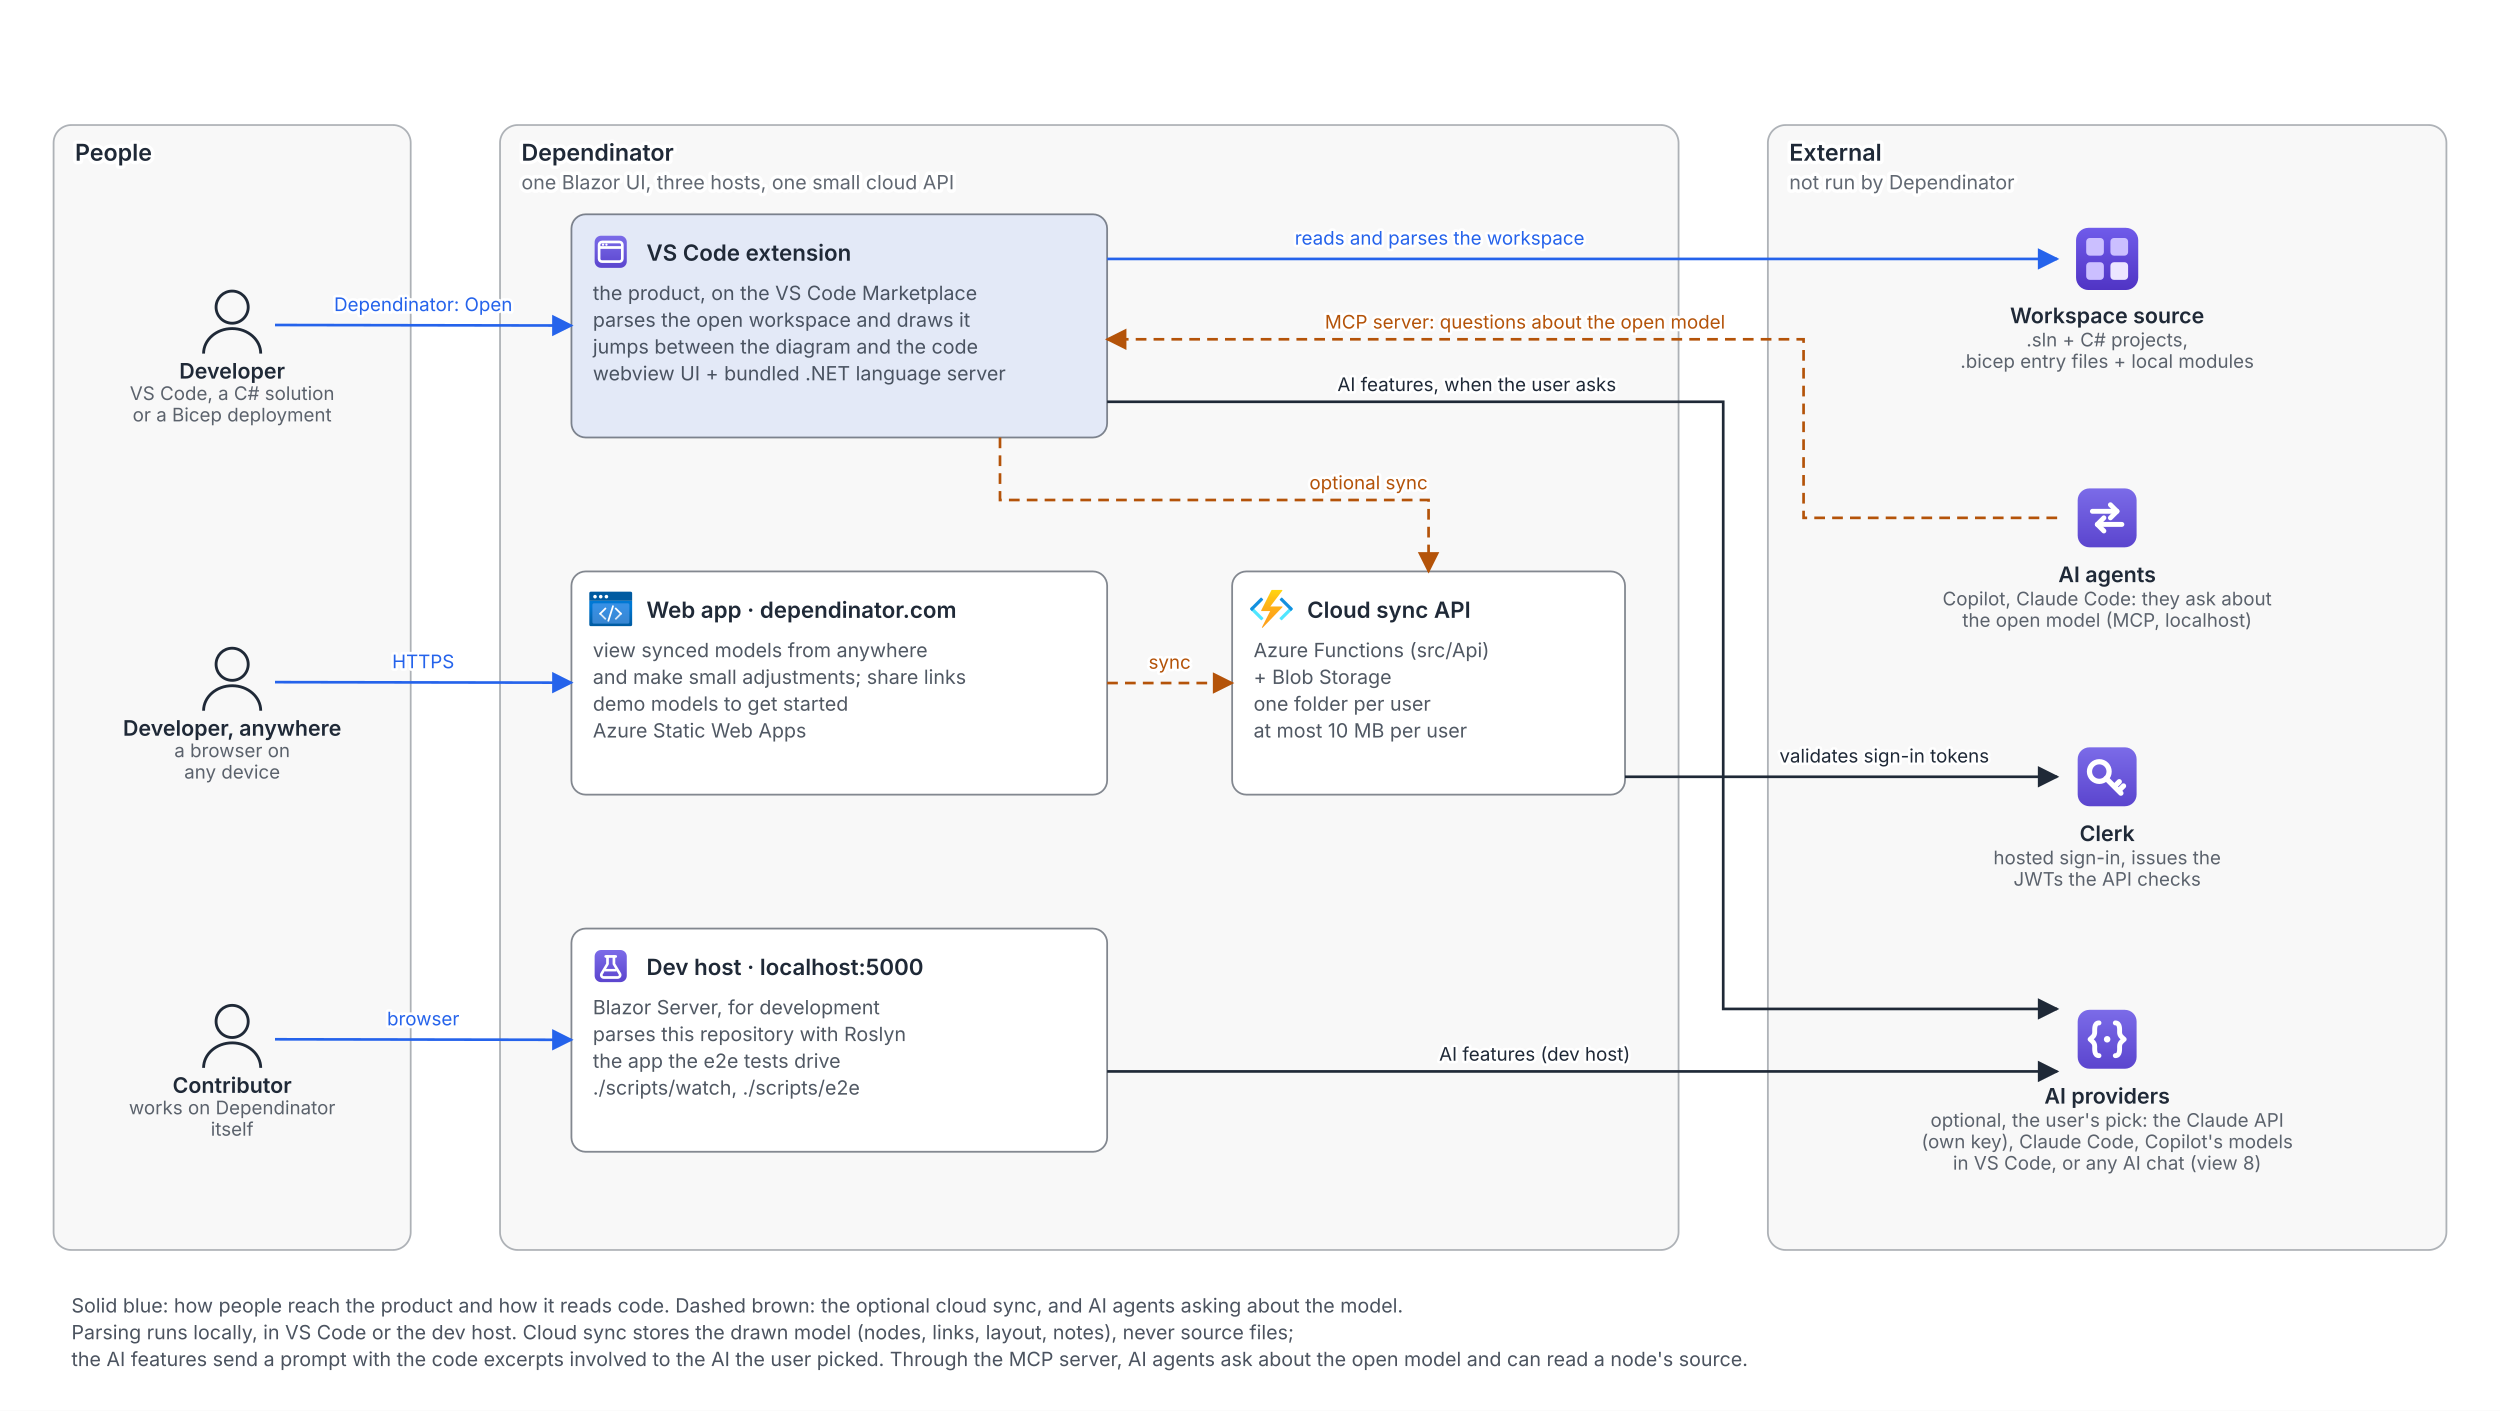
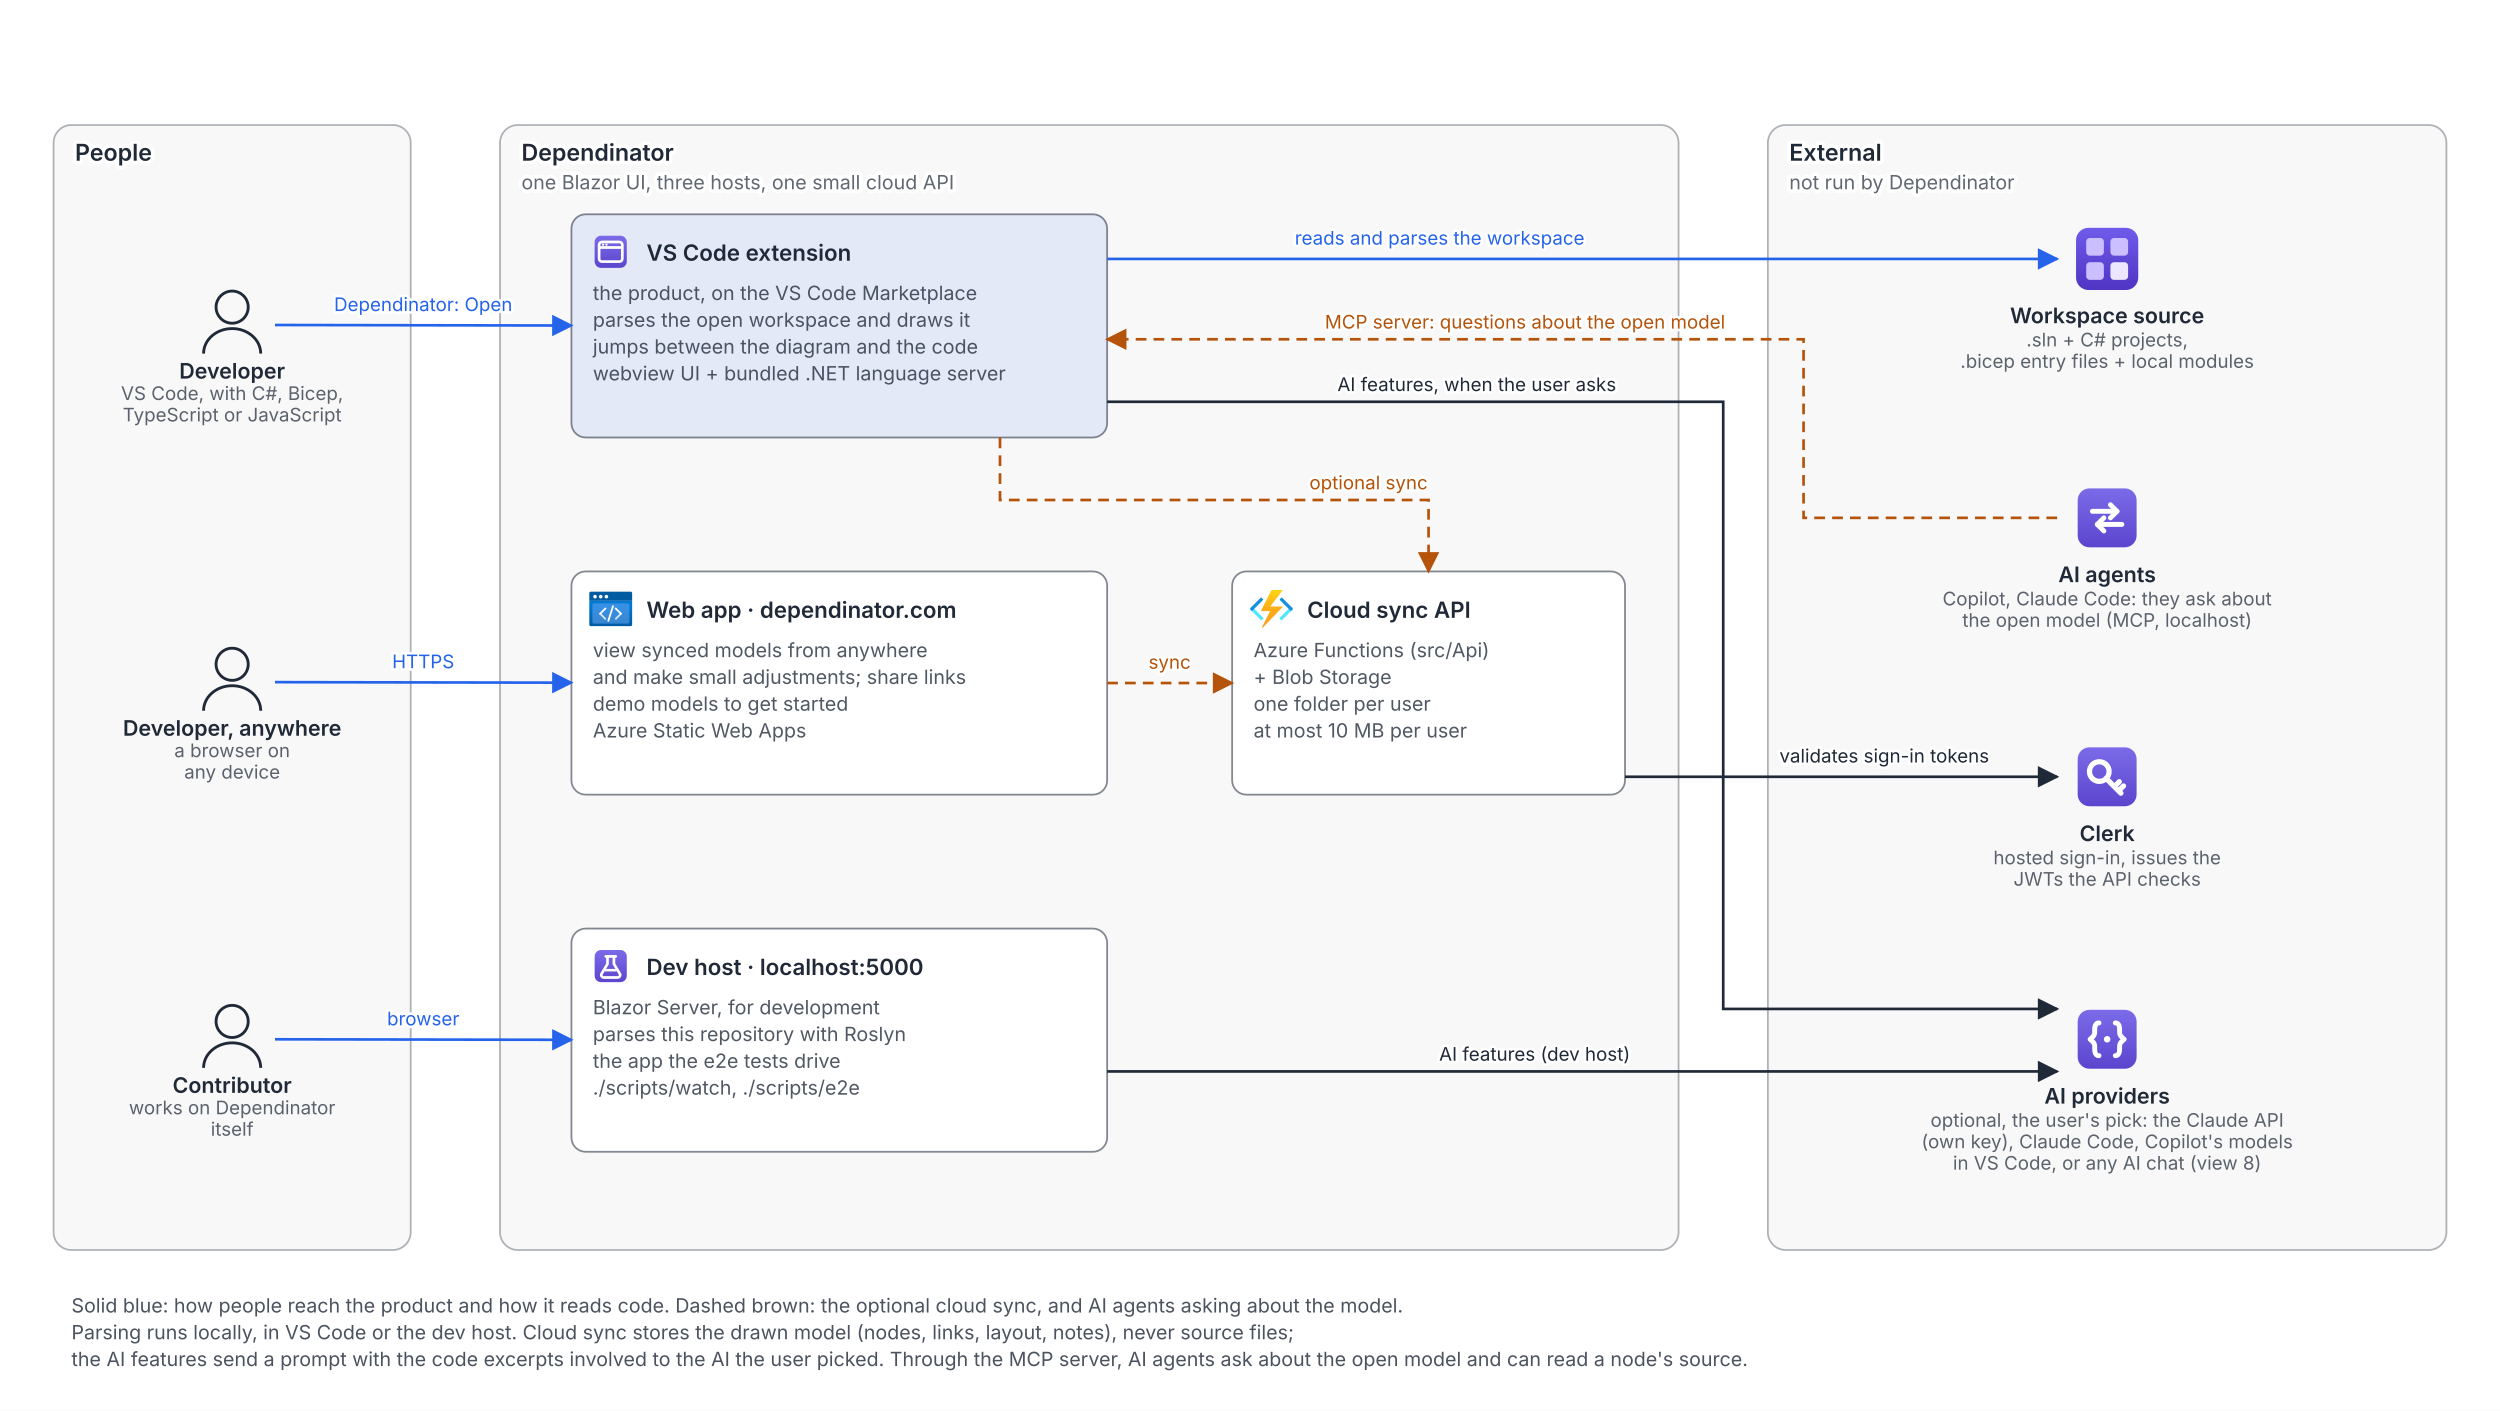
<svg xmlns="http://www.w3.org/2000/svg" viewBox="0 0 1400 790" role="img" aria-label="Context view of Dependinator: developers use the VS Code extension, which parses their workspace; the same users view and adjust their synced models on dependinator.com from any device; contributors use the Blazor Server dev host. The VS Code extension and the web app can sync models through a small Azure Functions API with Blob Storage that validates Clerk sign-in tokens; the VS Code extension and the dev host ask an AI provider the user picked (the Claude API with the user's own key, Claude Code, Copilot's models in VS Code, or any AI chat), optionally; AI agents such as Copilot and Claude Code ask about the open model through Dependinator's MCP server on localhost." font-family="Segoe UI, Inter, system-ui, sans-serif" style="max-width:100%;height:auto;color:var(--fg,#1f2937)">
  <defs>
    <marker id="arrow" viewBox="0 0 10 10" refX="9" refY="5" markerWidth="8" markerHeight="8" orient="auto-start-reverse">
      <path d="M 0 0 L 10 5 L 0 10 z" fill="currentColor" />
    </marker>
    <marker id="arrow-accent" viewBox="0 0 10 10" refX="9" refY="5" markerWidth="8" markerHeight="8" orient="auto-start-reverse">
      <path d="M 0 0 L 10 5 L 0 10 z" fill="var(--accent, #2563eb)" />
    </marker>
    <marker id="arrow-async" viewBox="0 0 10 10" refX="9" refY="5" markerWidth="8" markerHeight="8" orient="auto-start-reverse">
      <path d="M 0 0 L 10 5 L 0 10 z" fill="var(--accent2, #b45309)" />
    </marker>
    <symbol id="ic-Api" viewBox="0 0 24 24">
      <defs>
        <linearGradient id="gradApi" x1="0" y1="0" x2="0" y2="1">
          <stop offset="0" stop-color="#7B6BE8" />
          <stop offset="1" stop-color="#5B45CE" />
        </linearGradient>
      </defs>
      <rect x="3" y="3" width="18" height="18" rx="3.6" fill="url(#gradApi)" />
      <g fill="none" stroke="#fff" stroke-width="1.5" stroke-linecap="round" stroke-linejoin="round">
        <path d="M9.5,7 C8,7 8.2,9 8.2,9.8 C8.2,11 7.4,11.4 6.8,12 C7.4,12.6 8.2,13 8.2,14.2 C8.2,15 8,17 9.5,17" />
        <path d="M14.5,7 C16,7 15.8,9 15.8,9.8 C15.8,11 16.6,11.4 17.2,12 C16.6,12.6 15.8,13 15.8,14.2 C15.8,15 16,17 14.5,17" />
      </g>
      <circle cx="12" cy="12" r="1" fill="#fff" />
    </symbol>
    <symbol id="ic-Authentication" viewBox="0 0 24 24">
      <defs>
        <linearGradient id="gradAuthentication" x1="0" y1="0" x2="0" y2="1">
          <stop offset="0" stop-color="#7B6BE8" />
          <stop offset="1" stop-color="#5B45CE" />
        </linearGradient>
      </defs>
      <rect x="3" y="3" width="18" height="18" rx="3.6" fill="url(#gradAuthentication)" />
      <g fill="none" stroke="#fff" stroke-width="1.6" stroke-linecap="round" stroke-linejoin="round">
        <circle cx="9.6" cy="10.4" r="3" />
        <path d="M11.7,12.5 l4.5,4.5" />
        <path d="M14.4,14.8 l1.3,-1.3" />
        <path d="M15.7,16.1 l1.3,-1.3" />
      </g>
    </symbol>
    <symbol id="ic-Azure-Functions" viewBox="0 0 18 18">
      <defs>
        <linearGradient id="Azure-Functions-i1" x1="-175.993" y1="-343.723" x2="-175.993" y2="-359.232" gradientTransform="translate(212.573 370.548) scale(1.156 1.029)" gradientUnits="userSpaceOnUse">
          <stop offset="0" stop-color="#fea11b" />
          <stop offset="0.284" stop-color="#fea51a" />
          <stop offset="0.547" stop-color="#feb018" />
          <stop offset="0.8" stop-color="#ffc314" />
          <stop offset="1" stop-color="#ffd70f" />
        </linearGradient>
      </defs>
      <g>
        <path d="M2.37,7.475H3.2a.267.267,0,0,1,.267.267v6.148a.533.533,0,0,1-.533.533H2.1a0,0,0,0,1,0,0V7.741a.267.267,0,0,1,.267-.267Z" transform="translate(12.507 16.705) rotate(134.919)" fill="#50e6ff" />
        <path d="M2.325,3.6h.833a.267.267,0,0,1,.267.267v6.583a0,0,0,0,1,0,0H2.591a.533.533,0,0,1-.533-.533V3.865A.267.267,0,0,1,2.325,3.6Z" transform="translate(5.759 0.114) rotate(44.919)" fill="#1490df" />
      </g>
      <g>
        <path d="M14.53,7.475h.833a.533.533,0,0,1,.533.533v6.148a.267.267,0,0,1-.267.267H14.8a.267.267,0,0,1-.267-.267V7.475a0,0,0,0,1,0,0Z" transform="translate(12.223 -7.555) rotate(45.081)" fill="#50e6ff" />
        <path d="M15.108,3.6h.833a0,0,0,0,1,0,0v6.583a.267.267,0,0,1-.267.267h-.833a.267.267,0,0,1-.267-.267V4.131a.533.533,0,0,1,.533-.533Z" transform="translate(31.022 1.222) rotate(135.081)" fill="#1490df" />
      </g>
      <path d="M8.459,9.9H4.87a.193.193,0,0,1-.2-.181.166.166,0,0,1,.018-.075L8.991,1.13a.206.206,0,0,1,.186-.106h4.245a.193.193,0,0,1,.2.181.165.165,0,0,1-.035.1L8.534,7.966h4.928a.193.193,0,0,1,.2.181.176.176,0,0,1-.052.122L5.421,16.788c-.077.046-.624.5-.356-.189h0Z" fill="url(#Azure-Functions-i1)" />
    </symbol>
    <symbol id="ic-Communication" viewBox="0 0 24 24">
      <defs>
        <linearGradient id="gradCommunication" x1="0" y1="0" x2="0" y2="1">
          <stop offset="0" stop-color="#7B6BE8" />
          <stop offset="1" stop-color="#5B45CE" />
        </linearGradient>
      </defs>
      <rect x="3" y="3" width="18" height="18" rx="3.6" fill="url(#gradCommunication)" />
      <g fill="none" stroke="#fff" stroke-width="1.5" stroke-linecap="round" stroke-linejoin="round">
        <path d="M7.5,10 h7.5" />
        <path d="M13,8 l2,2 -2,2" />
        <path d="M16.5,14 h-7.5" />
        <path d="M11,12 l-2,2 2,2" />
      </g>
    </symbol>
    <symbol id="ic-Solution" viewBox="0 0 24 24">
      <defs>
        <linearGradient id="gradSolution" x1="0" y1="0" x2="0" y2="1">
          <stop offset="0" stop-color="#6F5BEA" />
          <stop offset="1" stop-color="#5034C4" />
        </linearGradient>
      </defs>
      <rect x="2.5" y="2.5" width="19" height="19" rx="3.8" fill="url(#gradSolution)" />
      <rect x="5.6" y="5.6" width="5.4" height="5.4" rx="1.1" fill="#CBBFFF" />
      <rect x="13" y="5.6" width="5.4" height="5.4" rx="1.1" fill="#CBBFFF" />
      <rect x="5.6" y="13" width="5.4" height="5.4" rx="1.1" fill="#CBBFFF" />
      <rect x="13" y="13" width="5.4" height="5.4" rx="1.1" fill="#ECE6FF" />
    </symbol>
    <symbol id="ic-Static-Web-Apps" viewBox="0 0 18 18">
      <defs>
        <linearGradient id="Static-Web-Apps-i1" x1="9" y1="16.236" x2="9" y2="5.599" gradientUnits="userSpaceOnUse">
          <stop offset="0" stop-color="#005ba1" />
          <stop offset="0.775" stop-color="#0078d4" />
        </linearGradient>
      </defs>
      <g>
        <path d="M0,5.6H18a0,0,0,0,1,0,0V15.635a.6.6,0,0,1-.6.6H.6a.6.6,0,0,1-.6-.6V5.6A0,0,0,0,1,0,5.6Z" fill="url(#Static-Web-Apps-i1)" />
        <rect x="1.309" y="6.657" width="15.527" height="8.514" rx="0.6" fill="#5ea0ef" opacity="0.6" />
        <path d="M.6,1.764H17.4a.6.6,0,0,1,.6.6V5.6a0,0,0,0,1,0,0H0a0,0,0,0,1,0,0V2.365A.6.6,0,0,1,.6,1.764Z" fill="#005ba1" />
        <path d="M7.109,13.217l-.321.32a.144.144,0,0,1-.205,0L4.258,11.205a.29.29,0,0,1,0-.41l.321-.32L7.11,13.012A.145.145,0,0,1,7.109,13.217Zm3.653,0,.321.32a.144.144,0,0,0,.205,0l2.325-2.332a.29.29,0,0,0,0-.41l-.322-.32-2.53,2.537A.145.145,0,0,0,10.762,13.217Z" fill="#fff" opacity="0.8" />
        <path d="M6.831,8.433l.32.321a.144.144,0,0,1,0,.205L4.576,11.527l-.32-.322a.289.289,0,0,1,0-.41l2.37-2.363A.145.145,0,0,1,6.831,8.433Zm4.207,0-.32.321a.144.144,0,0,0,0,.205l2.575,2.568.32-.321a.292.292,0,0,0,0-.411l-2.37-2.362A.144.144,0,0,0,11.038,8.434Z" fill="#fff" />
        <path d="M8.159,14.363,7.646,14.2a.105.105,0,0,1-.067-.131L9.669,7.54a.1.1,0,0,1,.13-.067l.513.164a.1.1,0,0,1,.067.13L8.289,14.3A.1.1,0,0,1,8.159,14.363Z" fill="#fff" />
        <path d="M3.166,3.847a.76.76,0,1,1-.76-.76A.76.76,0,0,1,3.166,3.847ZM4.8,3.087a.76.76,0,1,0,.76.76A.76.76,0,0,0,4.8,3.087Zm2.393,0a.76.76,0,1,0,.76.76A.76.76,0,0,0,7.191,3.087Z" fill="#fff" />
      </g>
    </symbol>
    <symbol id="ic-Testing" viewBox="0 0 24 24">
      <defs>
        <linearGradient id="gradTesting" x1="0" y1="0" x2="0" y2="1">
          <stop offset="0" stop-color="#7B6BE8" />
          <stop offset="1" stop-color="#5B45CE" />
        </linearGradient>
      </defs>
      <rect x="3" y="3" width="18" height="18" rx="3.6" fill="url(#gradTesting)" />
      <g fill="none" stroke="#fff" stroke-width="1.5" stroke-linecap="round" stroke-linejoin="round">
        <path d="M10.2,6.6 v4.2 l-3.3,5.5 a1.4,1.4 0 0 0 1.2,2.1 h7.8 a1.4,1.4 0 0 0 1.2,-2.1 l-3.3,-5.5 v-4.2" />
        <line x1="9.2" y1="6.6" x2="14.8" y2="6.6" />
      </g>
      <path d="M8.7,14.3 h6.6" fill="none" stroke="#fff" stroke-width="1.4" />
    </symbol>
    <symbol id="ic-View" viewBox="0 0 24 24">
      <defs>
        <linearGradient id="gradView" x1="0" y1="0" x2="0" y2="1">
          <stop offset="0" stop-color="#7B6BE8" />
          <stop offset="1" stop-color="#5B45CE" />
        </linearGradient>
      </defs>
      <rect x="3" y="3" width="18" height="18" rx="3.6" fill="url(#gradView)" />
      <g fill="none" stroke="#fff" stroke-width="1.5" stroke-linejoin="round">
        <rect x="5.5" y="6.5" width="13" height="11" rx="1.6" />
        <line x1="5.5" y1="9.6" x2="18.5" y2="9.6" />
      </g>
      <g fill="#fff">
        <circle cx="7.7" cy="8" r="0.65" />
        <circle cx="9.6" cy="8" r="0.65" />
      </g>
    </symbol>
  </defs>
  <rect width="1400" height="790" fill="var(--bg, #ffffff)" />
  <rect x="30" y="70" width="200" height="630" rx="10" fill="currentColor" fill-opacity="0.035" stroke="currentColor" stroke-opacity="0.35" />
  <rect x="280" y="70" width="660" height="630" rx="10" fill="currentColor" fill-opacity="0.035" stroke="currentColor" stroke-opacity="0.35" />
  <rect x="990" y="70" width="380" height="630" rx="10" fill="currentColor" fill-opacity="0.035" stroke="currentColor" stroke-opacity="0.35" />
  <circle cx="130" cy="172" r="9" fill="none" stroke="currentColor" stroke-width="1.6" />
  <path d="M 114 198 a 16 14 0 0 1 32 0" fill="none" stroke="currentColor" stroke-width="1.6" />
  <text x="130" y="212" font-size="12" font-weight="600" text-anchor="middle" fill="currentColor">Developer</text>
-   <text x="130" y="224" font-size="10.5" text-anchor="middle" fill="currentColor" fill-opacity="0.72">VS Code, a C# solution</text>
-   <text x="130" y="236" font-size="10.5" text-anchor="middle" fill="currentColor" fill-opacity="0.72">or a Bicep deployment</text>
+   <text x="130" y="224" font-size="10.5" text-anchor="middle" fill="currentColor" fill-opacity="0.72">VS Code, with C#, Bicep,</text>
+   <text x="130" y="236" font-size="10.5" text-anchor="middle" fill="currentColor" fill-opacity="0.72">TypeScript or JavaScript</text>
  <circle cx="130" cy="372" r="9" fill="none" stroke="currentColor" stroke-width="1.6" />
  <path d="M 114 398 a 16 14 0 0 1 32 0" fill="none" stroke="currentColor" stroke-width="1.6" />
  <text x="130" y="412" font-size="12" font-weight="600" text-anchor="middle" fill="currentColor">Developer, anywhere</text>
  <text x="130" y="424" font-size="10.5" text-anchor="middle" fill="currentColor" fill-opacity="0.72">a browser on</text>
  <text x="130" y="436" font-size="10.5" text-anchor="middle" fill="currentColor" fill-opacity="0.72">any device</text>
  <circle cx="130" cy="572" r="9" fill="none" stroke="currentColor" stroke-width="1.6" />
  <path d="M 114 598 a 16 14 0 0 1 32 0" fill="none" stroke="currentColor" stroke-width="1.6" />
  <text x="130" y="612" font-size="12" font-weight="600" text-anchor="middle" fill="currentColor">Contributor</text>
  <text x="130" y="624" font-size="10.5" text-anchor="middle" fill="currentColor" fill-opacity="0.72">works on Dependinator</text>
  <text x="130" y="636" font-size="10.5" text-anchor="middle" fill="currentColor" fill-opacity="0.72">itself</text>
  <rect x="320" y="120" width="300" height="125" rx="8" fill="var(--accent, #2563eb)" fill-opacity="0.10" stroke="currentColor" stroke-opacity="0.55" />
  <use href="#ic-View" x="330" y="129" width="24" height="24" />
  <text x="362" y="146" font-size="12.5" font-weight="600" fill="currentColor">VS Code extension</text>
  <text x="332" y="168" font-size="11" fill="currentColor" fill-opacity="0.78">the product, on the VS Code Marketplace</text>
  <text x="332" y="183" font-size="11" fill="currentColor" fill-opacity="0.78">parses the open workspace and draws it</text>
  <text x="332" y="198" font-size="11" fill="currentColor" fill-opacity="0.78">jumps between the diagram and the code</text>
  <text x="332" y="213" font-size="11" fill="currentColor" fill-opacity="0.78">webview UI + bundled .NET language server</text>
  <rect x="320" y="320" width="300" height="125" rx="8" fill="var(--bg, #ffffff)" stroke="currentColor" stroke-opacity="0.55" />
  <use href="#ic-Static-Web-Apps" x="330" y="329" width="24" height="24" />
  <text x="362" y="346" font-size="12.5" font-weight="600" fill="currentColor">Web app · dependinator.com</text>
  <text x="332" y="368" font-size="11" fill="currentColor" fill-opacity="0.78">view synced models from anywhere</text>
  <text x="332" y="383" font-size="11" fill="currentColor" fill-opacity="0.78">and make small adjustments; share links</text>
  <text x="332" y="398" font-size="11" fill="currentColor" fill-opacity="0.78">demo models to get started</text>
  <text x="332" y="413" font-size="11" fill="currentColor" fill-opacity="0.78">Azure Static Web Apps</text>
  <rect x="320" y="520" width="300" height="125" rx="8" fill="var(--bg, #ffffff)" stroke="currentColor" stroke-opacity="0.55" />
  <use href="#ic-Testing" x="330" y="529" width="24" height="24" />
  <text x="362" y="546" font-size="12.5" font-weight="600" fill="currentColor">Dev host · localhost:5000</text>
  <text x="332" y="568" font-size="11" fill="currentColor" fill-opacity="0.78">Blazor Server, for development</text>
  <text x="332" y="583" font-size="11" fill="currentColor" fill-opacity="0.78">parses this repository with Roslyn</text>
  <text x="332" y="598" font-size="11" fill="currentColor" fill-opacity="0.78">the app the e2e tests drive</text>
  <text x="332" y="613" font-size="11" fill="currentColor" fill-opacity="0.78">./scripts/watch, ./scripts/e2e</text>
  <rect x="690" y="320" width="220" height="125" rx="8" fill="var(--bg, #ffffff)" stroke="currentColor" stroke-opacity="0.55" />
  <use href="#ic-Azure-Functions" x="700" y="329" width="24" height="24" />
  <text x="732" y="346" font-size="12.5" font-weight="600" fill="currentColor">Cloud sync API</text>
  <text x="702" y="368" font-size="11" fill="currentColor" fill-opacity="0.78">Azure Functions (src/Api)</text>
  <text x="702" y="383" font-size="11" fill="currentColor" fill-opacity="0.78">+ Blob Storage</text>
  <text x="702" y="398" font-size="11" fill="currentColor" fill-opacity="0.78">one folder per user</text>
  <text x="702" y="413" font-size="11" fill="currentColor" fill-opacity="0.78">at most 10 MB per user</text>
  <use href="#ic-Solution" x="1158.0" y="123.0" width="44" height="44" />
  <text x="1180" y="181.0" font-size="12" font-weight="600" text-anchor="middle" fill="currentColor">Workspace source</text>
  <text x="1180" y="194.0" font-size="10.5" text-anchor="middle" fill="currentColor" fill-opacity="0.72">.sln + C# projects,</text>
  <text x="1180" y="206.0" font-size="10.5" text-anchor="middle" fill="currentColor" fill-opacity="0.72">.bicep entry files + local modules</text>
  <use href="#ic-Communication" x="1158.0" y="268.0" width="44" height="44" />
  <text x="1180" y="326.0" font-size="12" font-weight="600" text-anchor="middle" fill="currentColor">AI agents</text>
  <text x="1180" y="339.0" font-size="10.5" text-anchor="middle" fill="currentColor" fill-opacity="0.72">Copilot, Claude Code: they ask about</text>
  <text x="1180" y="351.0" font-size="10.5" text-anchor="middle" fill="currentColor" fill-opacity="0.72">the open model (MCP, localhost)</text>
  <use href="#ic-Authentication" x="1158.0" y="413.0" width="44" height="44" />
  <text x="1180" y="471.0" font-size="12" font-weight="600" text-anchor="middle" fill="currentColor">Clerk</text>
  <text x="1180" y="484.0" font-size="10.5" text-anchor="middle" fill="currentColor" fill-opacity="0.72">hosted sign-in, issues the</text>
  <text x="1180" y="496.0" font-size="10.5" text-anchor="middle" fill="currentColor" fill-opacity="0.72">JWTs the API checks</text>
  <use href="#ic-Api" x="1158.0" y="560.0" width="44" height="44" />
  <text x="1180" y="618.0" font-size="12" font-weight="600" text-anchor="middle" fill="currentColor">AI providers</text>
  <text x="1180" y="631.0" font-size="10.5" text-anchor="middle" fill="currentColor" fill-opacity="0.72">optional, the user's pick: the Claude API</text>
  <text x="1180" y="643.0" font-size="10.5" text-anchor="middle" fill="currentColor" fill-opacity="0.72">(own key), Claude Code, Copilot's models</text>
  <text x="1180" y="655.0" font-size="10.5" text-anchor="middle" fill="currentColor" fill-opacity="0.72">in VS Code, or any AI chat (view 8)</text>
  <path d="M 154.0 182.0 L 320.0 182.3" fill="none" stroke="var(--accent, #2563eb)" stroke-width="1.5" marker-end="url(#arrow-accent)" />
  <text x="237.0" y="174.2" font-size="10.5" text-anchor="middle" fill="var(--accent, #2563eb)" style="paint-order:stroke;stroke:var(--bg, #ffffff);stroke-width:3px;stroke-linejoin:round">Dependinator: Open</text>
  <path d="M 154.0 382.0 L 320.0 382.3" fill="none" stroke="var(--accent, #2563eb)" stroke-width="1.5" marker-end="url(#arrow-accent)" />
  <text x="237.0" y="374.2" font-size="10.5" text-anchor="middle" fill="var(--accent, #2563eb)" style="paint-order:stroke;stroke:var(--bg, #ffffff);stroke-width:3px;stroke-linejoin:round">HTTPS</text>
  <path d="M 154.0 582.0 L 320.0 582.3" fill="none" stroke="var(--accent, #2563eb)" stroke-width="1.5" marker-end="url(#arrow-accent)" />
  <text x="237.0" y="574.2" font-size="10.5" text-anchor="middle" fill="var(--accent, #2563eb)" style="paint-order:stroke;stroke:var(--bg, #ffffff);stroke-width:3px;stroke-linejoin:round">browser</text>
  <path d="M 620.0 145.0 L 1152.0 145.0" fill="none" stroke="var(--accent, #2563eb)" stroke-width="1.5" marker-end="url(#arrow-accent)" />
  <text x="806.2" y="137.0" font-size="10.5" text-anchor="middle" fill="var(--accent, #2563eb)" style="paint-order:stroke;stroke:var(--bg, #ffffff);stroke-width:3px;stroke-linejoin:round">reads and parses the workspace</text>
  <path d="M 1152.0 290.0 L 1010.0 290.0 L 1010.0 190.0 L 620.0 190.0" fill="none" stroke="var(--accent2, #b45309)" stroke-width="1.5" stroke-dasharray="6 4" marker-end="url(#arrow-async)" />
  <text x="854.0" y="184.0" font-size="10.5" text-anchor="middle" fill="var(--accent2, #b45309)" style="paint-order:stroke;stroke:var(--bg, #ffffff);stroke-width:3px;stroke-linejoin:round">MCP server: questions about the open model</text>
  <path d="M 560.0 245.0 L 560.0 280.0 L 800.0 280.0 L 800.0 320.0" fill="none" stroke="var(--accent2, #b45309)" stroke-width="1.5" stroke-dasharray="6 4" marker-end="url(#arrow-async)" />
  <text x="766.4" y="274.0" font-size="10.5" text-anchor="middle" fill="var(--accent2, #b45309)" style="paint-order:stroke;stroke:var(--bg, #ffffff);stroke-width:3px;stroke-linejoin:round">optional sync</text>
  <path d="M 620.0 382.5 L 690.0 382.5" fill="none" stroke="var(--accent2, #b45309)" stroke-width="1.5" stroke-dasharray="6 4" marker-end="url(#arrow-async)" />
  <text x="655.0" y="374.5" font-size="10.5" text-anchor="middle" fill="var(--accent2, #b45309)" style="paint-order:stroke;stroke:var(--bg, #ffffff);stroke-width:3px;stroke-linejoin:round">sync</text>
  <path d="M 910.0 435.0 L 1152.0 435.0" fill="none" stroke="currentColor" stroke-width="1.5" marker-end="url(#arrow)" />
  <text x="1055.2" y="427.0" font-size="10.5" text-anchor="middle" fill="currentColor" style="paint-order:stroke;stroke:var(--bg, #ffffff);stroke-width:3px;stroke-linejoin:round">validates sign-in tokens</text>
  <path d="M 620.0 225.0 L 965.0 225.0 L 965.0 565.0 L 1152.0 565.0" fill="none" stroke="currentColor" stroke-width="1.5" marker-end="url(#arrow)" />
  <text x="827.0" y="219.0" font-size="10.5" text-anchor="middle" fill="currentColor" style="paint-order:stroke;stroke:var(--bg, #ffffff);stroke-width:3px;stroke-linejoin:round">AI features, when the user asks</text>
  <path d="M 620.0 600.0 L 1152.0 600.0" fill="none" stroke="currentColor" stroke-width="1.5" marker-end="url(#arrow)" />
  <text x="859.4" y="594.0" font-size="10.5" text-anchor="middle" fill="currentColor" style="paint-order:stroke;stroke:var(--bg, #ffffff);stroke-width:3px;stroke-linejoin:round">AI features (dev host)</text>
  <text x="40" y="735" font-size="11" text-anchor="start" fill="currentColor" fill-opacity="0.8">Solid blue: how people reach the product and how it reads code. Dashed brown: the optional cloud sync, and AI agents asking about the model.</text>
  <text x="40" y="750" font-size="11" text-anchor="start" fill="currentColor" fill-opacity="0.8">Parsing runs locally, in VS Code or the dev host. Cloud sync stores the drawn model (nodes, links, layout, notes), never source files;</text>
  <text x="40" y="765" font-size="11" text-anchor="start" fill="currentColor" fill-opacity="0.8">the AI features send a prompt with the code excerpts involved to the AI the user picked. Through the MCP server, AI agents ask about the open model and can read a node's source.</text>
  <text x="42" y="90" font-size="13" font-weight="600" fill="currentColor" style="paint-order:stroke;stroke:var(--bg, #ffffff);stroke-width:4px;stroke-linejoin:round">People</text>
  <text x="292" y="90" font-size="13" font-weight="600" fill="currentColor" style="paint-order:stroke;stroke:var(--bg, #ffffff);stroke-width:4px;stroke-linejoin:round">Dependinator</text>
  <text x="292" y="106" font-size="11" fill="currentColor" fill-opacity="0.7" style="paint-order:stroke;stroke:var(--bg, #ffffff);stroke-width:4px;stroke-linejoin:round">one Blazor UI, three hosts, one small cloud API</text>
  <text x="1002" y="90" font-size="13" font-weight="600" fill="currentColor" style="paint-order:stroke;stroke:var(--bg, #ffffff);stroke-width:4px;stroke-linejoin:round">External</text>
  <text x="1002" y="106" font-size="11" fill="currentColor" fill-opacity="0.7" style="paint-order:stroke;stroke:var(--bg, #ffffff);stroke-width:4px;stroke-linejoin:round">not run by Dependinator</text>
</svg>
